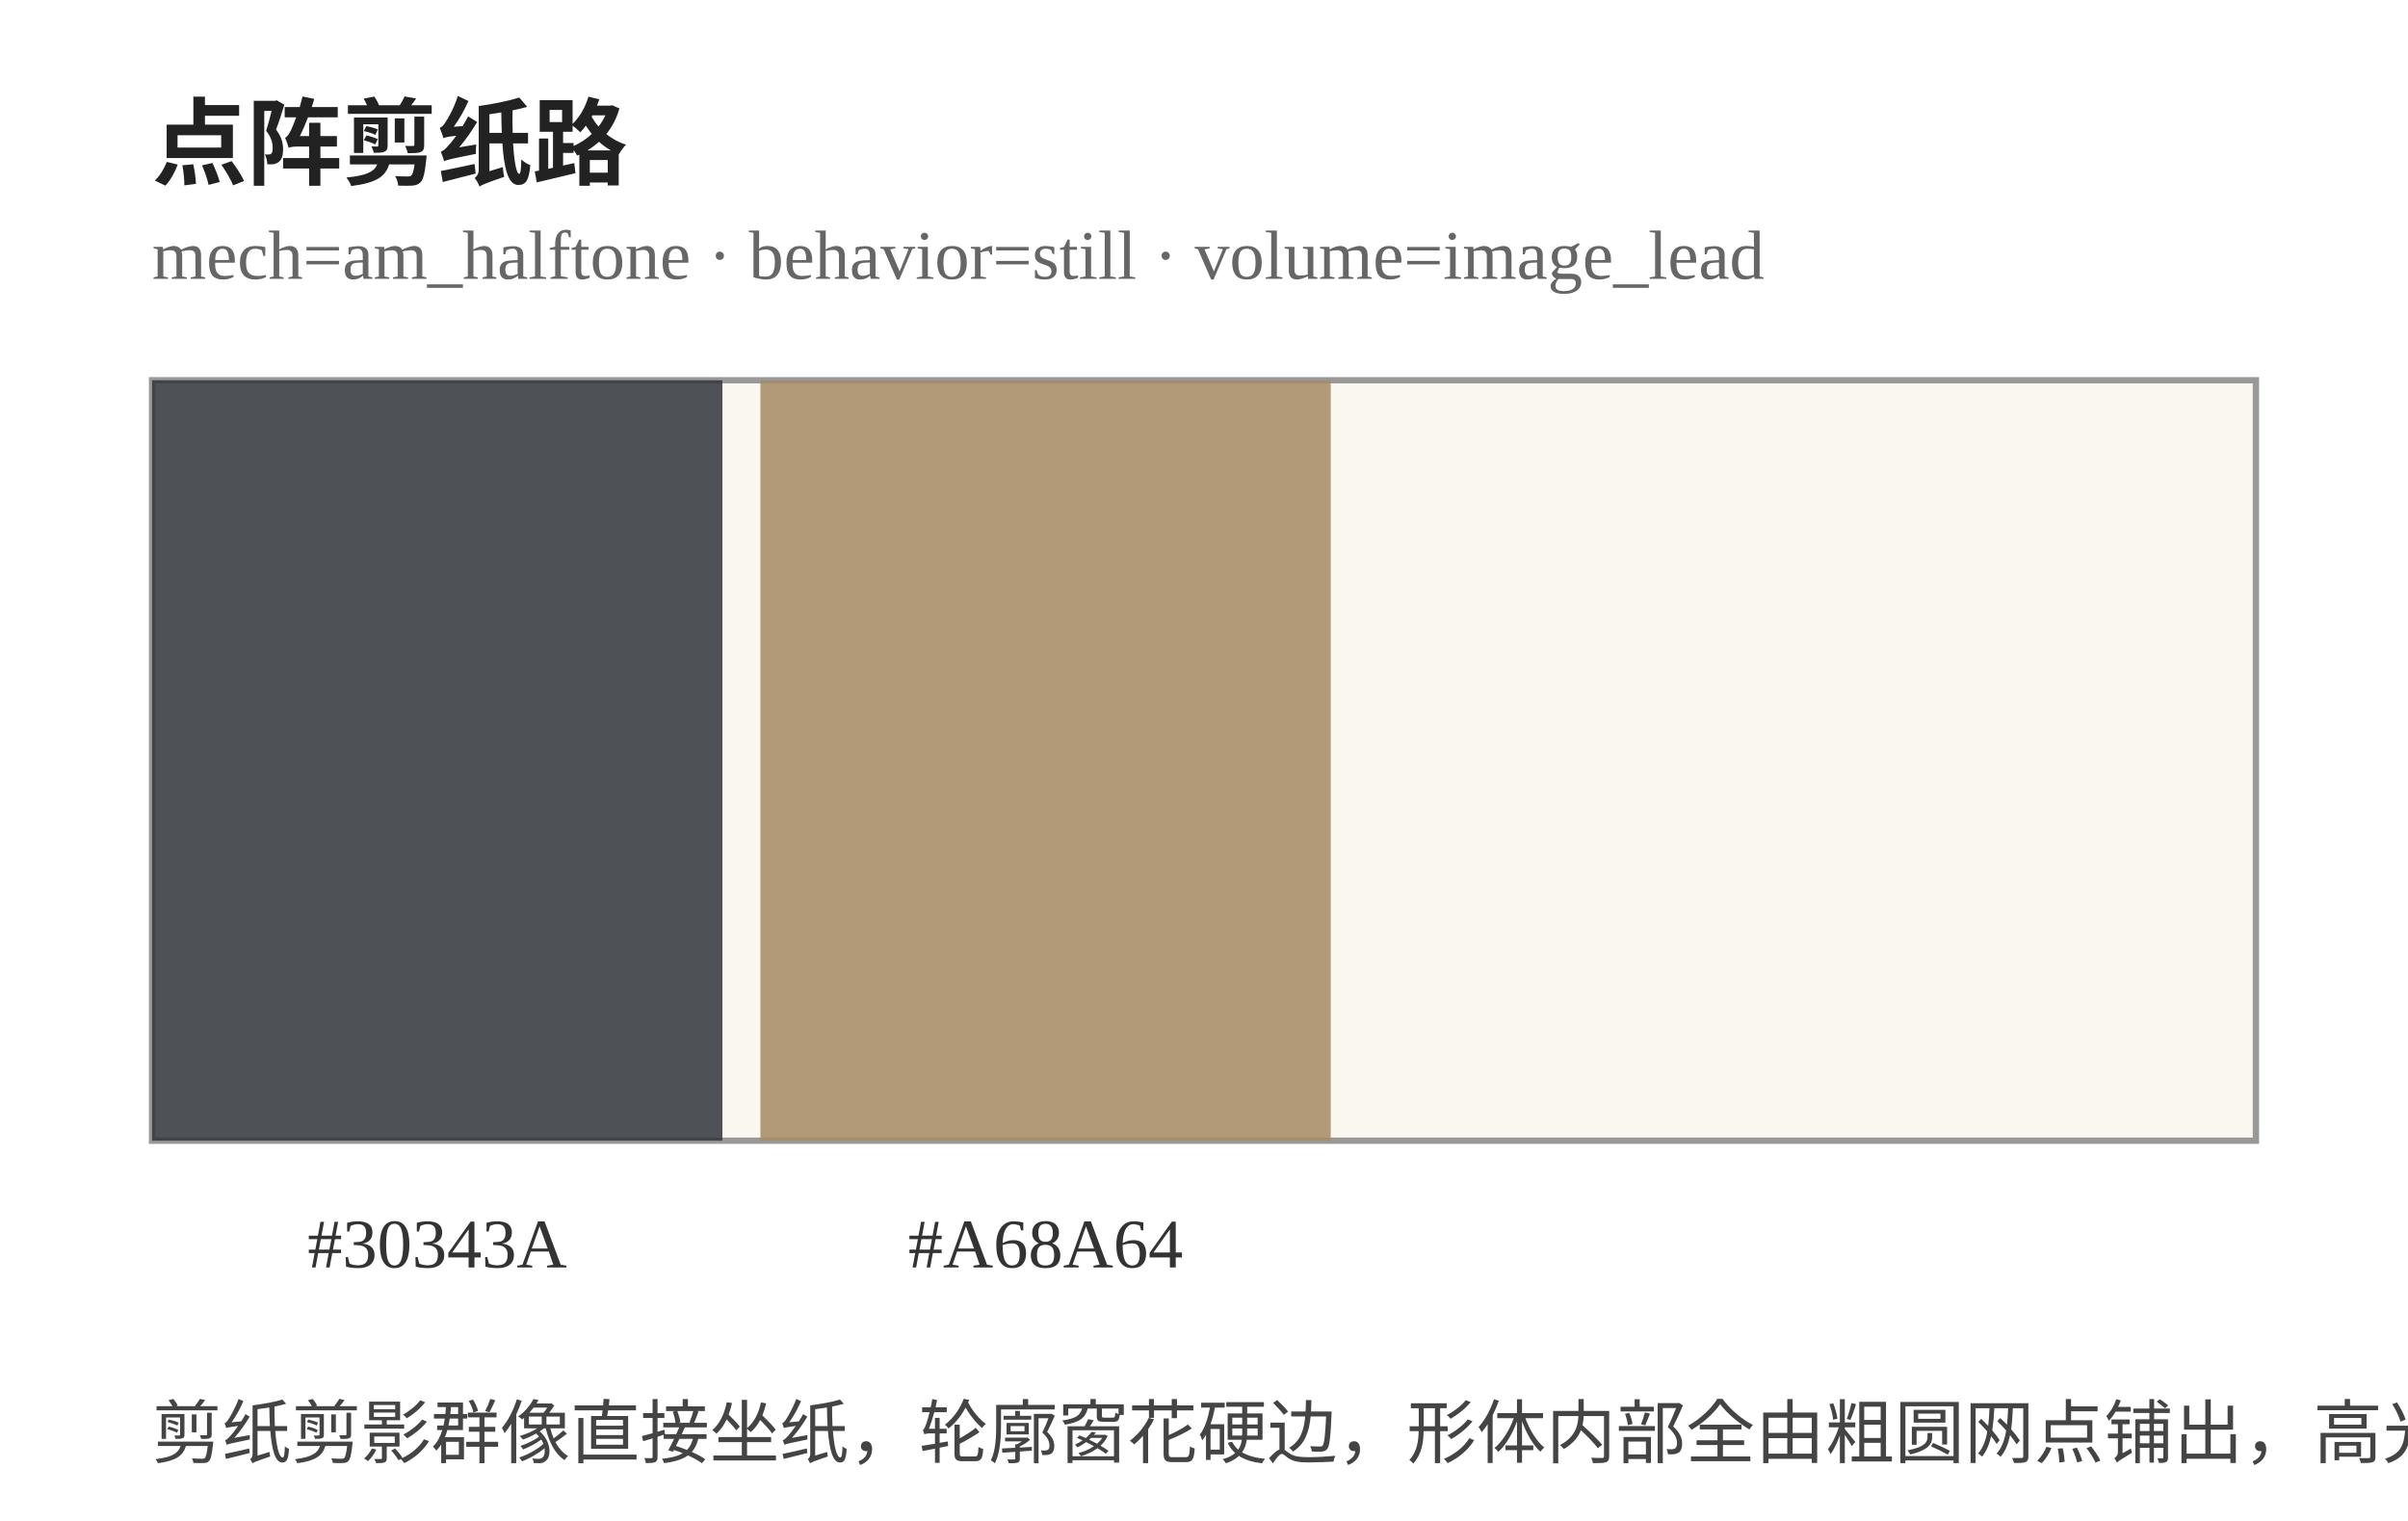
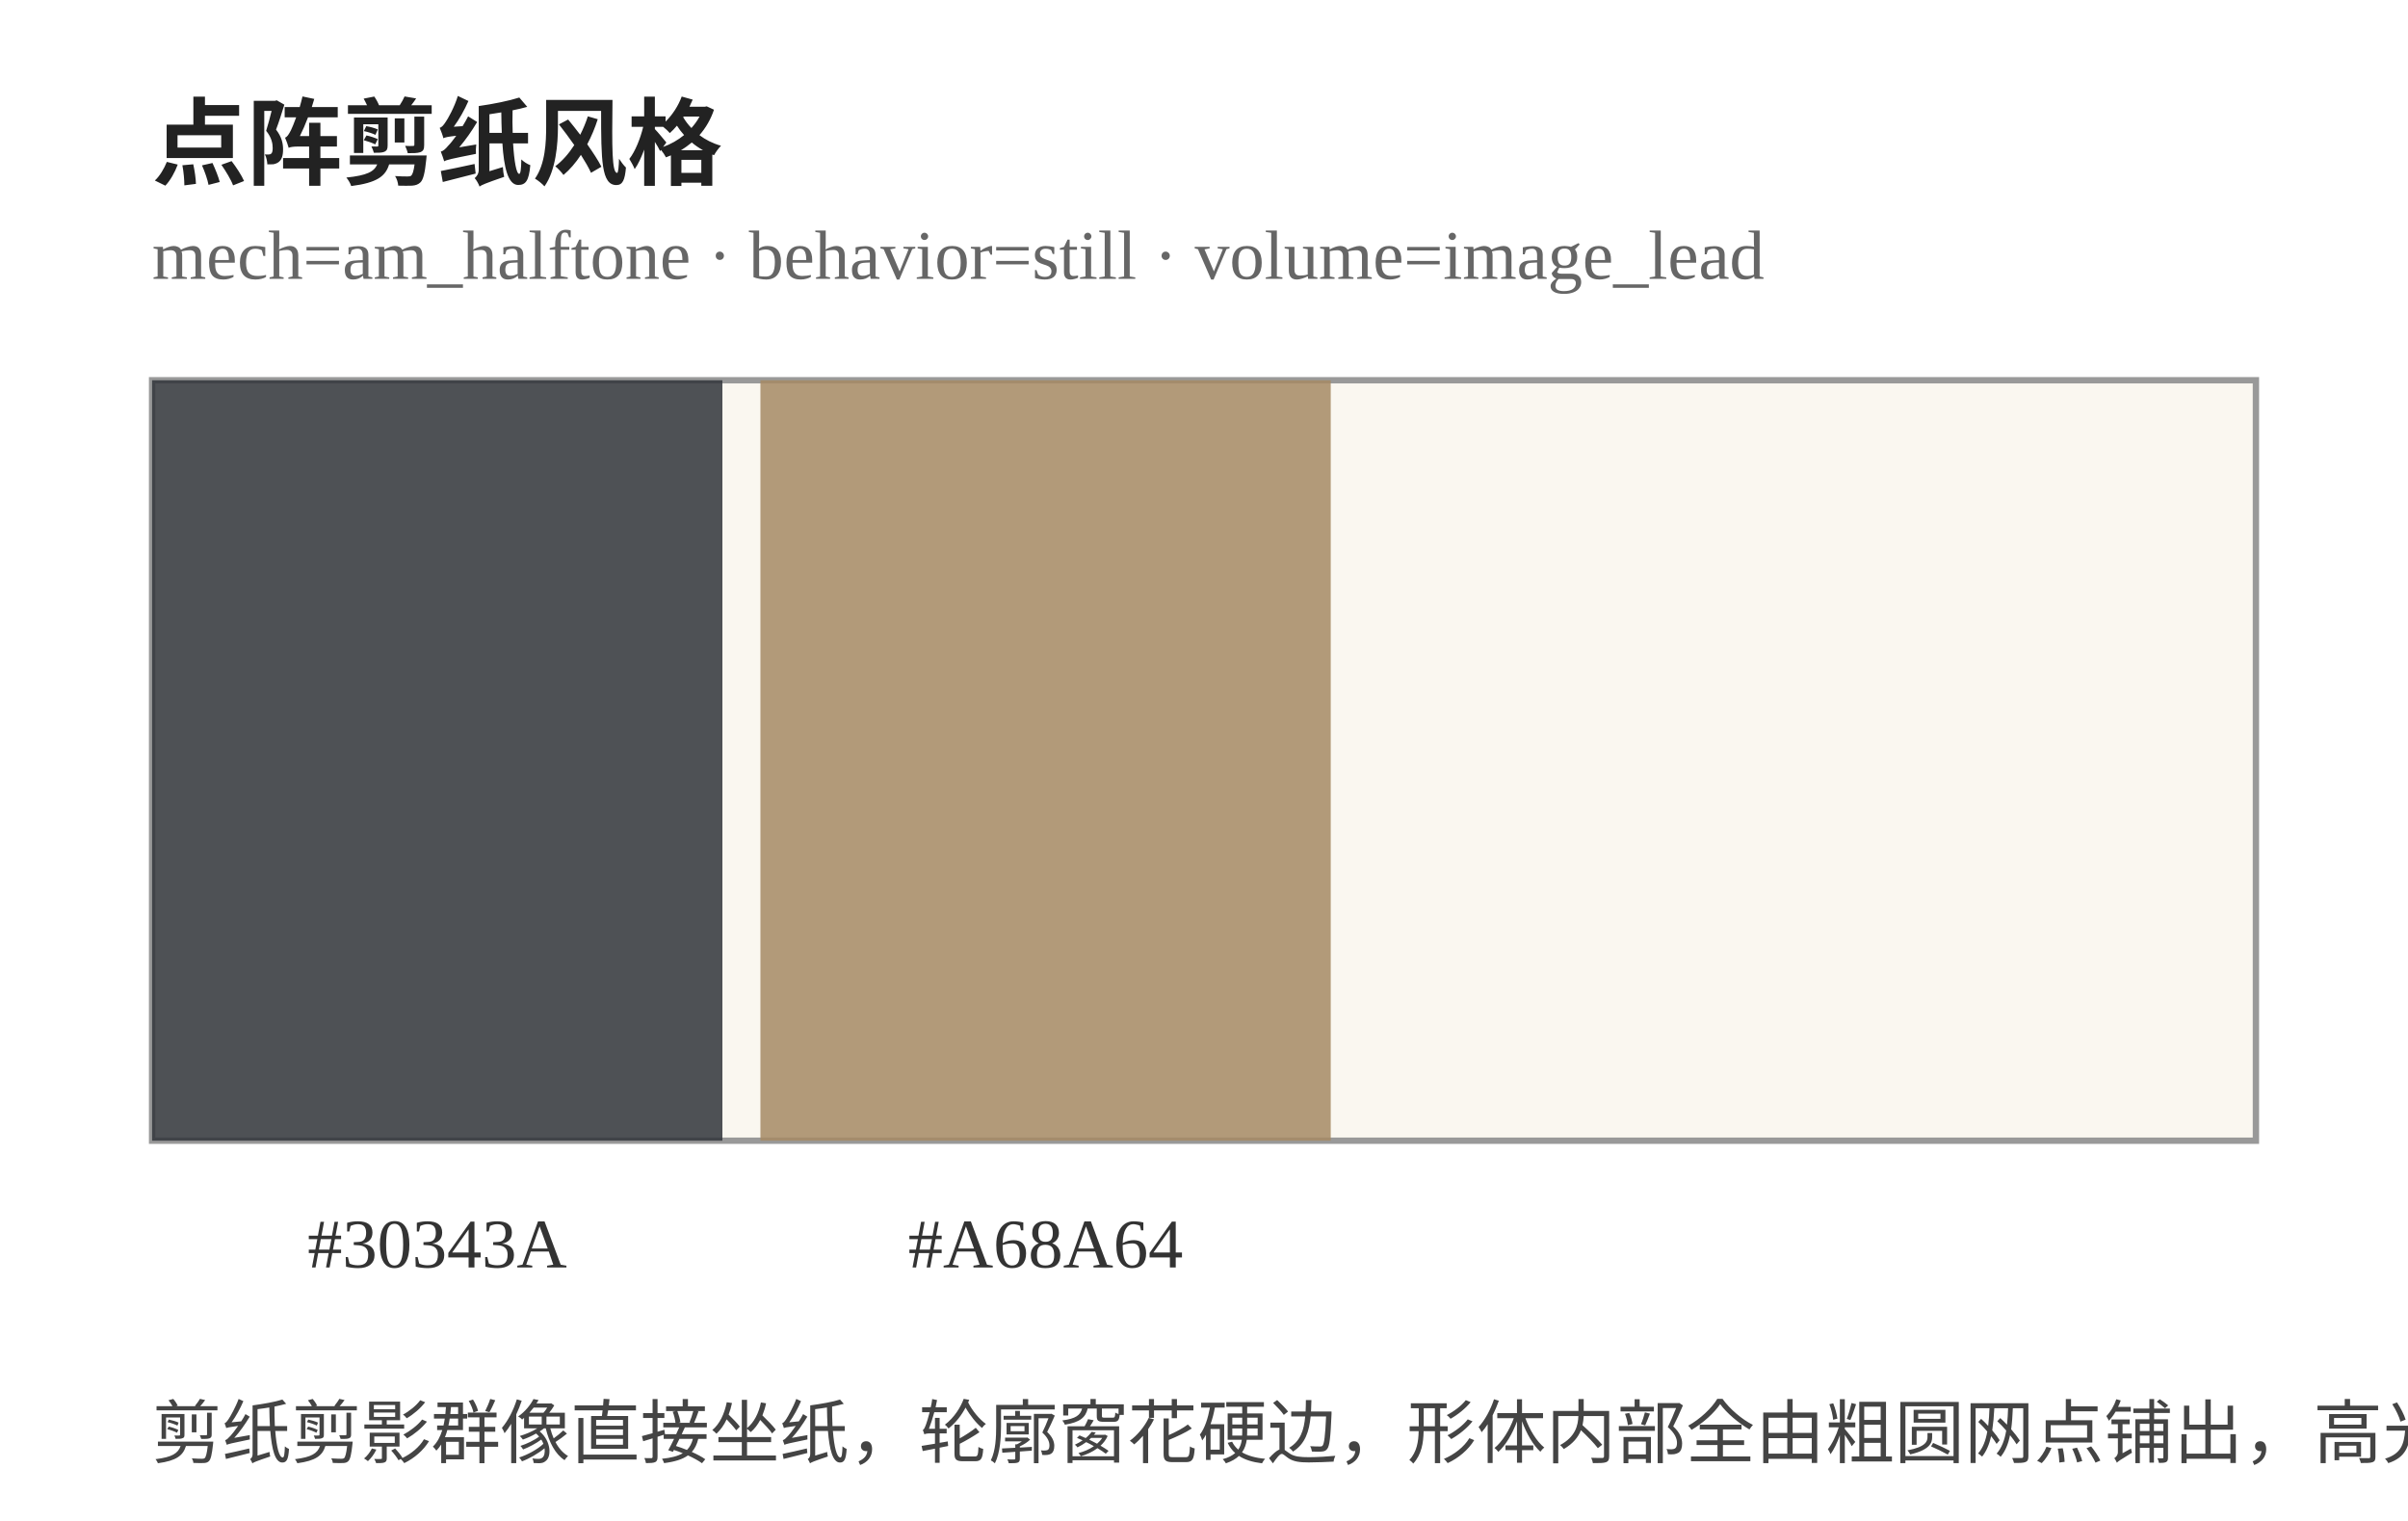
<svg xmlns="http://www.w3.org/2000/svg" width="380" height="240" viewBox="0 0 380 240">
  <rect x="24" y="60" width="332" height="120" fill="#FAF7F0" stroke="#999" stroke-width="1" />
  <rect x="24" y="60" width="90" height="120" fill="#30343A" opacity="0.85" />
  <text x="69.0" y="200" font-size="11" fill="#333" text-anchor="middle">#30343A</text>
  <rect x="120" y="60" width="90" height="120" fill="#A68A64" opacity="0.85" />
  <text x="165.0" y="200" font-size="11" fill="#333" text-anchor="middle">#A68A64</text>
-   <text x="24" y="28" font-size="15" font-weight="bold" fill="#222">点阵剪纸路</text>
+   <text x="24" y="28" font-size="15" font-weight="bold" fill="#222">点阵剪纸风格</text>
  <text x="24" y="44" font-size="11" fill="#666">mech=am_halftone · behavior=still · volume=image_lead</text>
  <text x="24" y="230" font-size="11" fill="#444">剪纸剪影群像直接坐纸，轮廓窗花硬边，形体内部全由粗圆网点铺出，高光镂空透纸，暗部70-90%不断网；至多一枚克制跳色例外成员，下方信息卡只放</text>
</svg>
